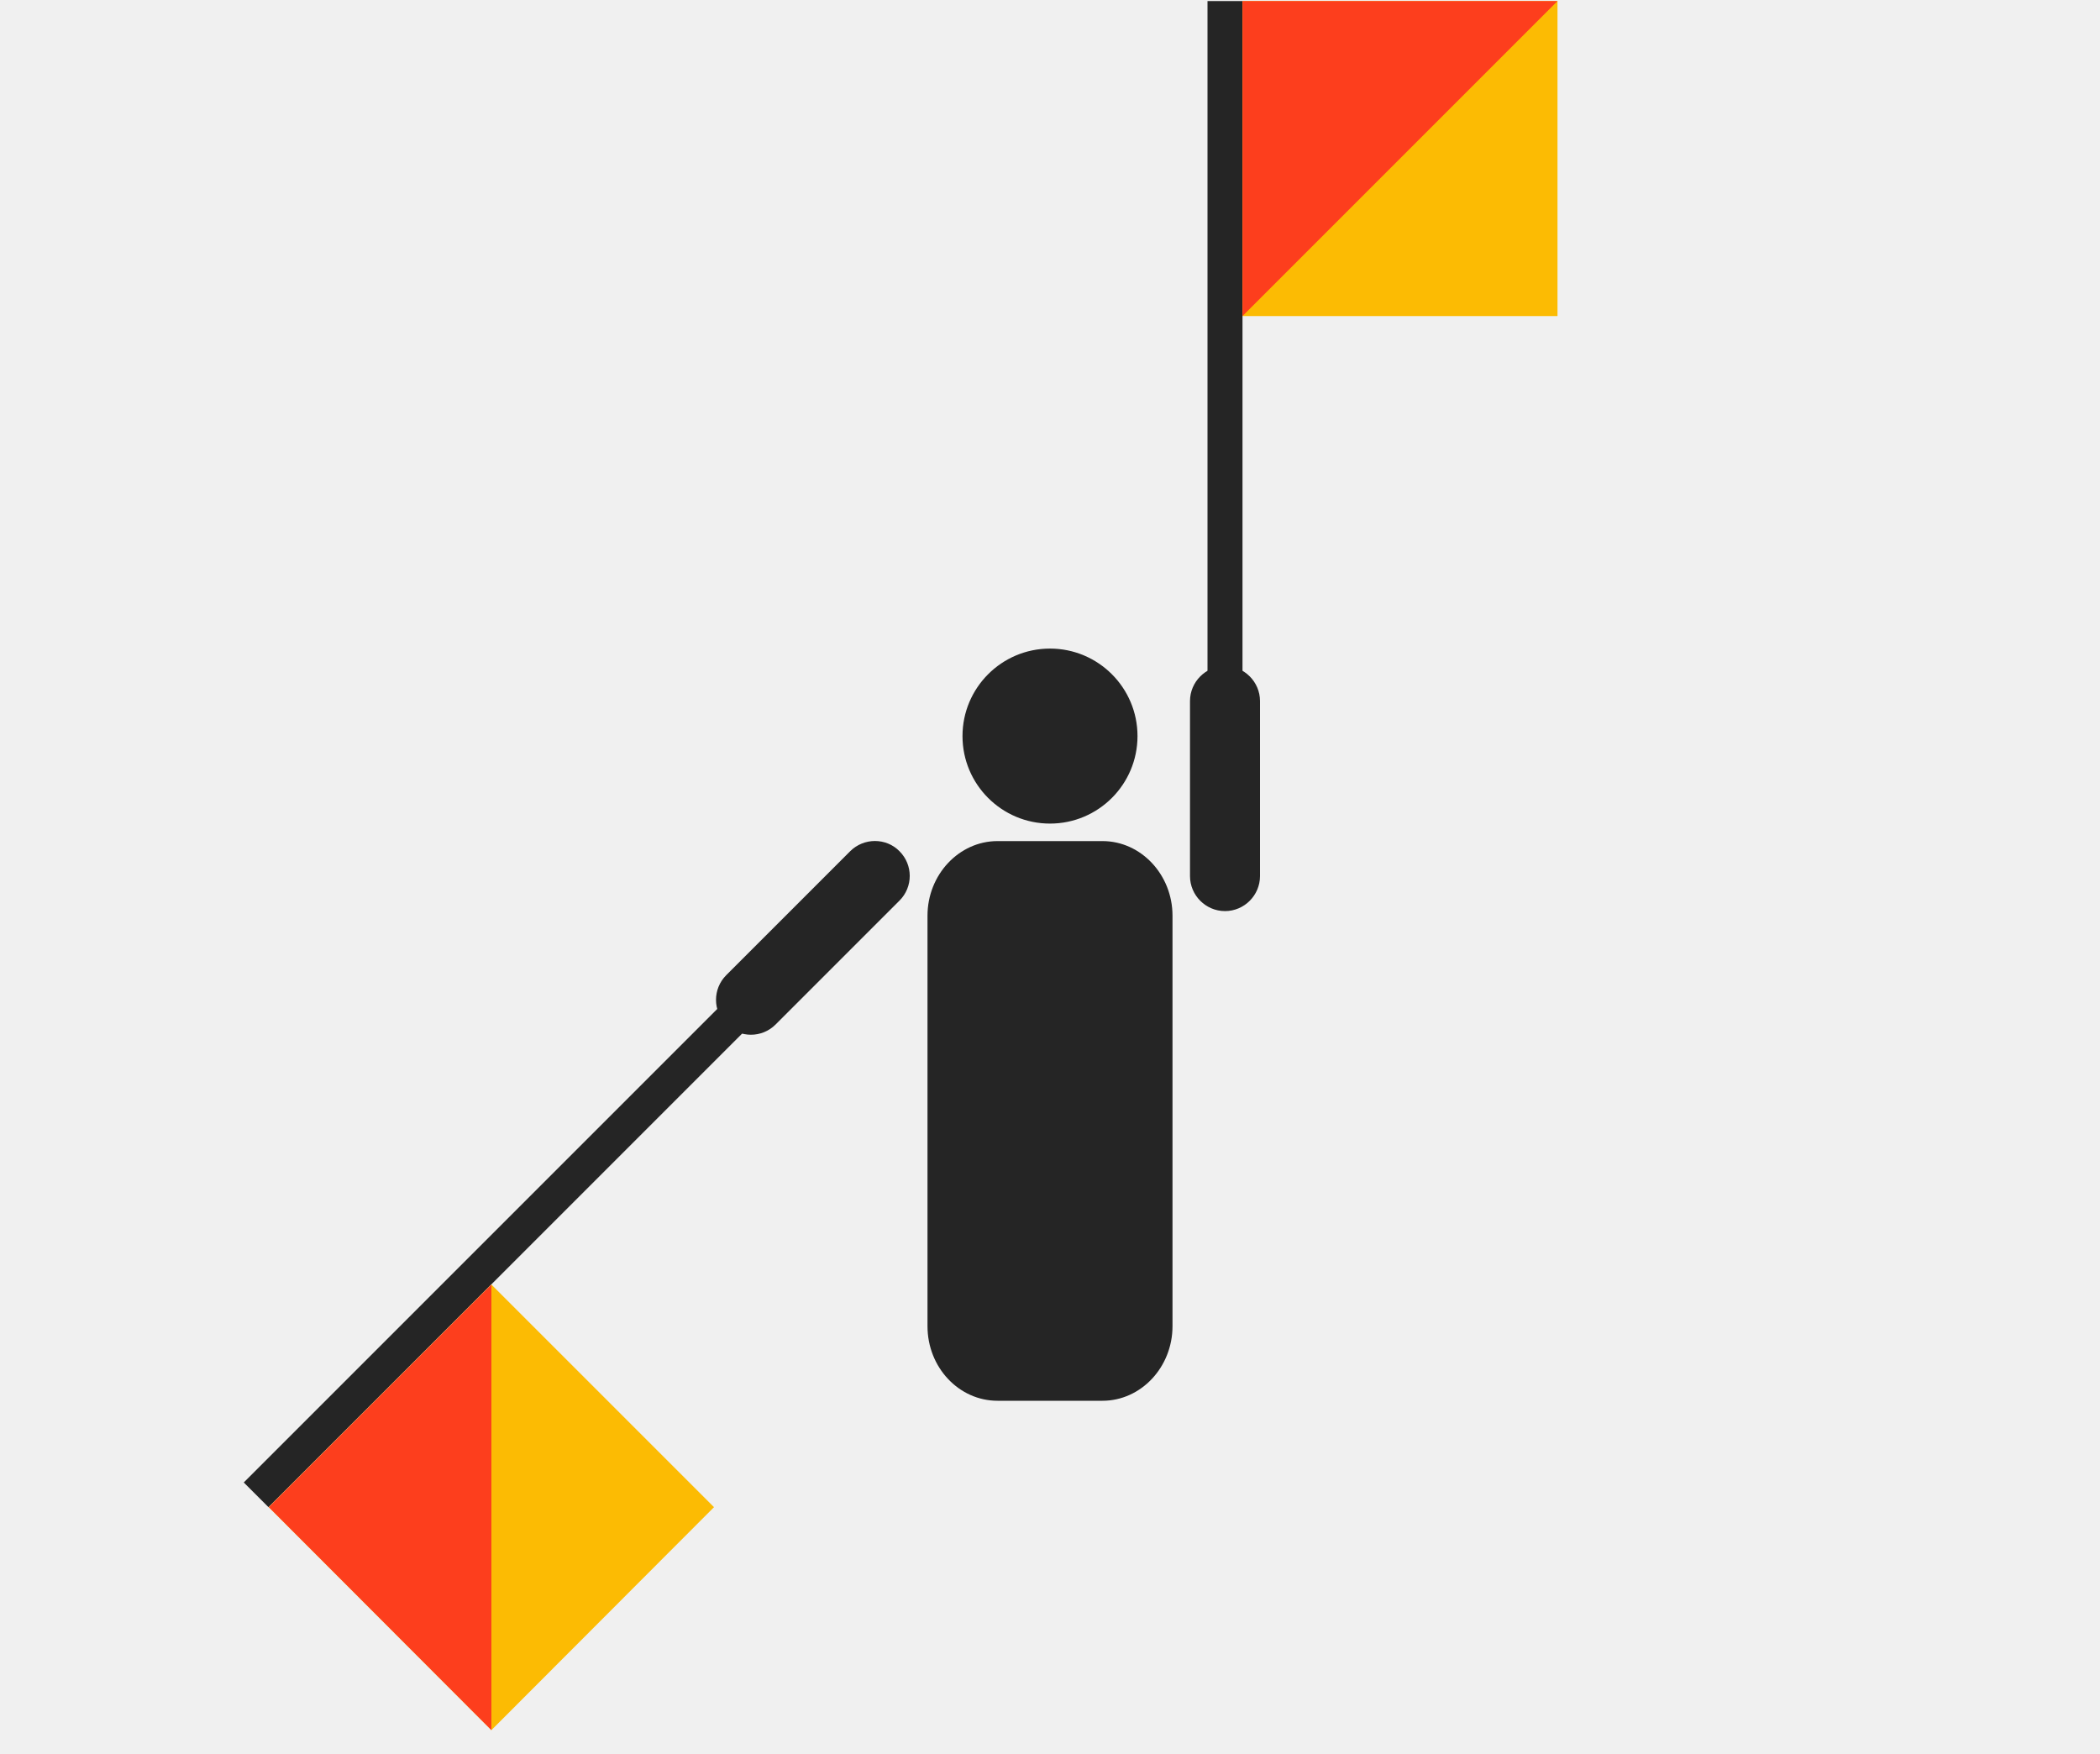
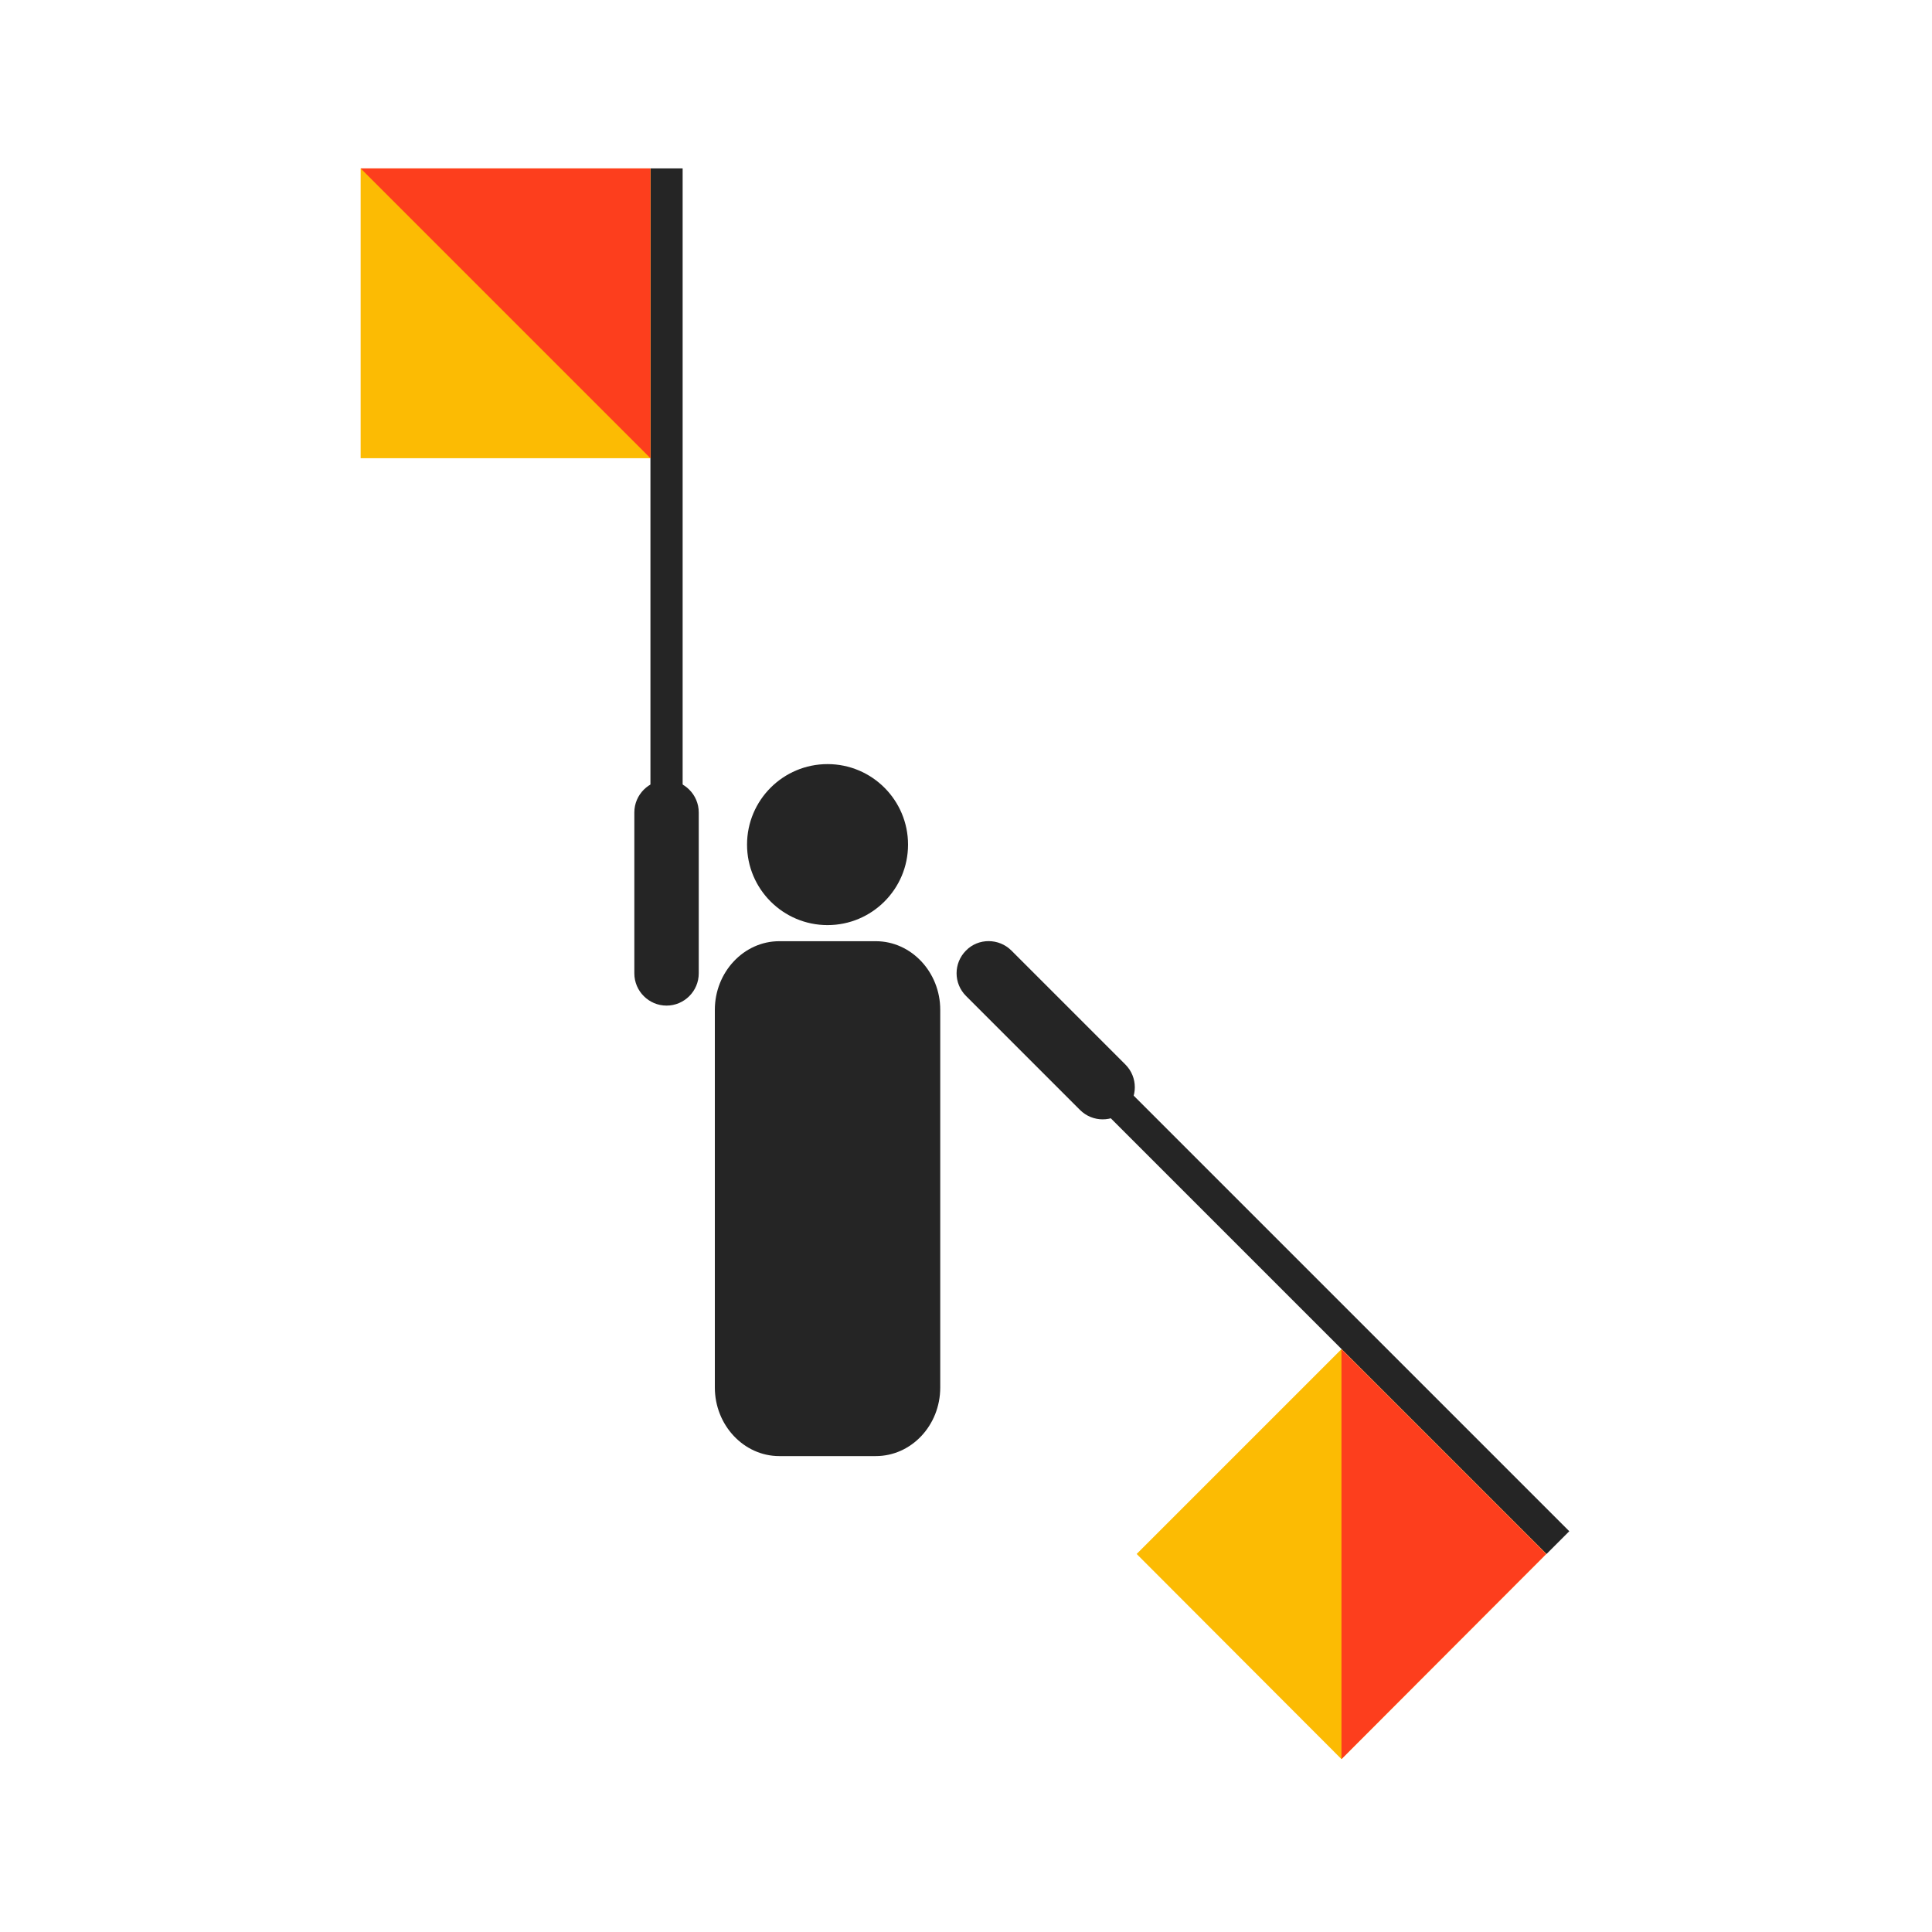
- <svg xmlns="http://www.w3.org/2000/svg" width="600" height="501" viewBox="0 0 600 501" fill="none">
-   <g clip-path="url(#clip0)">
-     <path fill-rule="evenodd" clip-rule="evenodd" d="M275 210.3C275 224.1 286.2 235.3 300 235.3C313.8 235.3 325 224.1 325 210.3C325 196.5 313.8 185.3 300 185.3C286.2 185.3 275 196.5 275 210.3Z" fill="#252525" />
-     <path fill-rule="evenodd" clip-rule="evenodd" d="M315 240.3H285C274 240.3 265 249.9 265 261.6V378.9C265 390.7 274 400.2 285 400.2H315C326 400.2 335 390.6 335 378.9V261.6C335 249.9 326 240.3 315 240.3Z" fill="#252525" />
-     <path fill-rule="evenodd" clip-rule="evenodd" d="M242.901 243.2L207.501 278.6C203.601 282.5 203.601 288.8 207.501 292.7C211.401 296.6 217.701 296.6 221.601 292.7L257.001 257.3C260.901 253.4 260.901 247.1 257.001 243.2C253.201 239.3 246.801 239.3 242.901 243.2Z" fill="#252525" />
-     <path d="M211.068 282.121L218.139 289.192L76.719 430.612L69.648 423.541L211.068 282.121Z" fill="#252525" />
-     <path fill-rule="evenodd" clip-rule="evenodd" d="M204 430.6L140.4 367L76.8 430.6L140.4 494.3L204 430.6Z" fill="#FCBB03" />
-     <path fill-rule="evenodd" clip-rule="evenodd" d="M140.4 367L76.8 430.6L140.4 494.3V367Z" fill="#FD3E1D" />
-     <path fill-rule="evenodd" clip-rule="evenodd" d="M360 250.3V200.3C360 194.8 355.5 190.3 350 190.3C344.5 190.3 340 194.8 340 200.3V250.3C340 255.8 344.5 260.3 350 260.3C355.5 260.3 360 255.8 360 250.3Z" fill="#252525" />
-     <path d="M345 0.3H355V200.3H345V0.3Z" fill="#252525" />
-     <path fill-rule="evenodd" clip-rule="evenodd" d="M445 90.3V0.3H355V90.3H445Z" fill="#FCBB03" />
-     <path fill-rule="evenodd" clip-rule="evenodd" d="M445 0.3H355V90.3L445 0.3Z" fill="#FD3E1D" />
-   </g>
-   <defs>
-     <clipPath id="clip0">
-       <rect width="600" height="500" transform="matrix(-1 0 0 1 600 0.299805)" fill="white" />
-     </clipPath>
-   </defs>
+ <svg xmlns="http://www.w3.org/2000/svg" width="600" height="600" viewBox="0 0 600 600" fill="none">
+   <rect width="600" height="600" fill="white" />
+   <path fill-rule="evenodd" clip-rule="evenodd" d="M282 262.3C282 276.1 270.8 287.3 257 287.3C243.2 287.3 232 276.1 232 262.3C232 248.5 243.2 237.3 257 237.3C270.8 237.3 282 248.5 282 262.3Z" fill="#252525" />
+   <path fill-rule="evenodd" clip-rule="evenodd" d="M242 292.3H272C283 292.3 292 301.9 292 313.6V430.9C292 442.7 283 452.2 272 452.2H242C231 452.2 222 442.6 222 430.9V313.6C222 301.9 231 292.3 242 292.3Z" fill="#252525" />
+   <path fill-rule="evenodd" clip-rule="evenodd" d="M314.1 295.2L349.5 330.6C353.4 334.5 353.4 340.8 349.5 344.7C345.6 348.6 339.3 348.6 335.4 344.7L300 309.3C296.1 305.4 296.1 299.1 300 295.2C303.8 291.3 310.2 291.3 314.1 295.2Z" fill="#252525" />
+   <path d="M345.934 334.122L338.863 341.193L480.283 482.613L487.354 475.542L345.934 334.122Z" fill="#252525" />
+   <path fill-rule="evenodd" clip-rule="evenodd" d="M353 482.6L416.6 419L480.2 482.6L416.6 546.3L353 482.6Z" fill="#FCBB03" />
+   <path fill-rule="evenodd" clip-rule="evenodd" d="M416.601 419L480.201 482.6L416.601 546.3V419Z" fill="#FD3E1D" />
+   <path fill-rule="evenodd" clip-rule="evenodd" d="M197 302.3V252.3C197 246.8 201.5 242.3 207 242.3C212.5 242.3 217 246.8 217 252.3V302.3C217 307.8 212.5 312.3 207 312.3C201.5 312.3 197 307.8 197 302.3Z" fill="#252525" />
+   <path d="M212 52.3H202V252.3H212V52.3Z" fill="#252525" />
+   <path fill-rule="evenodd" clip-rule="evenodd" d="M112 142.3V52.3H202V142.3H112Z" fill="#FCBB03" />
+   <path fill-rule="evenodd" clip-rule="evenodd" d="M112 52.3H202V142.3L112 52.3Z" fill="#FD3E1D" />
</svg>
